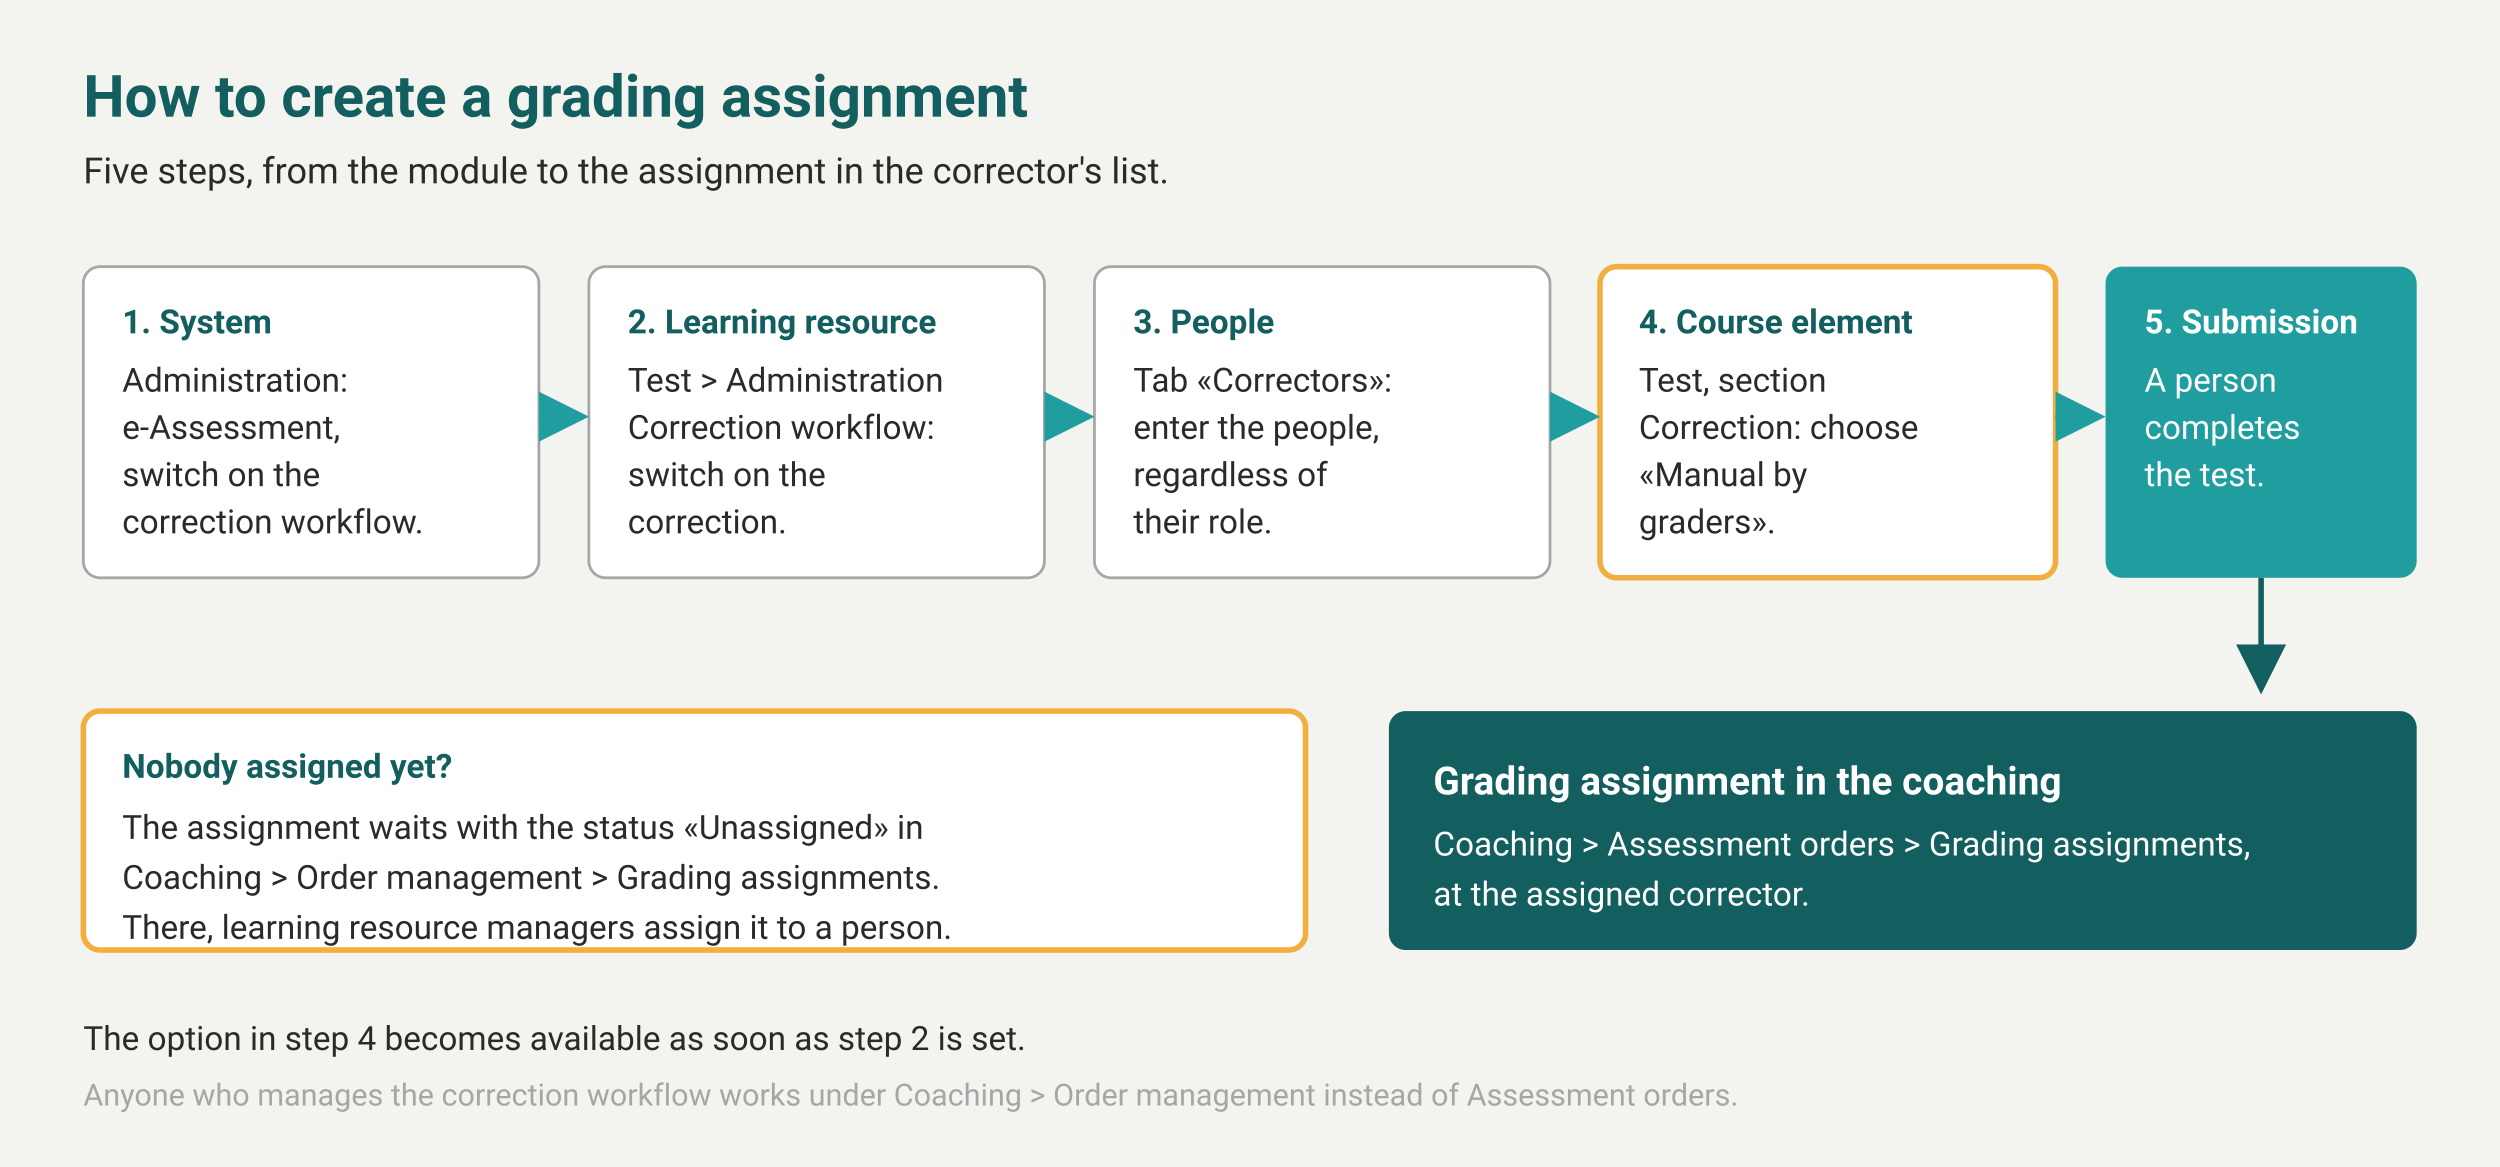
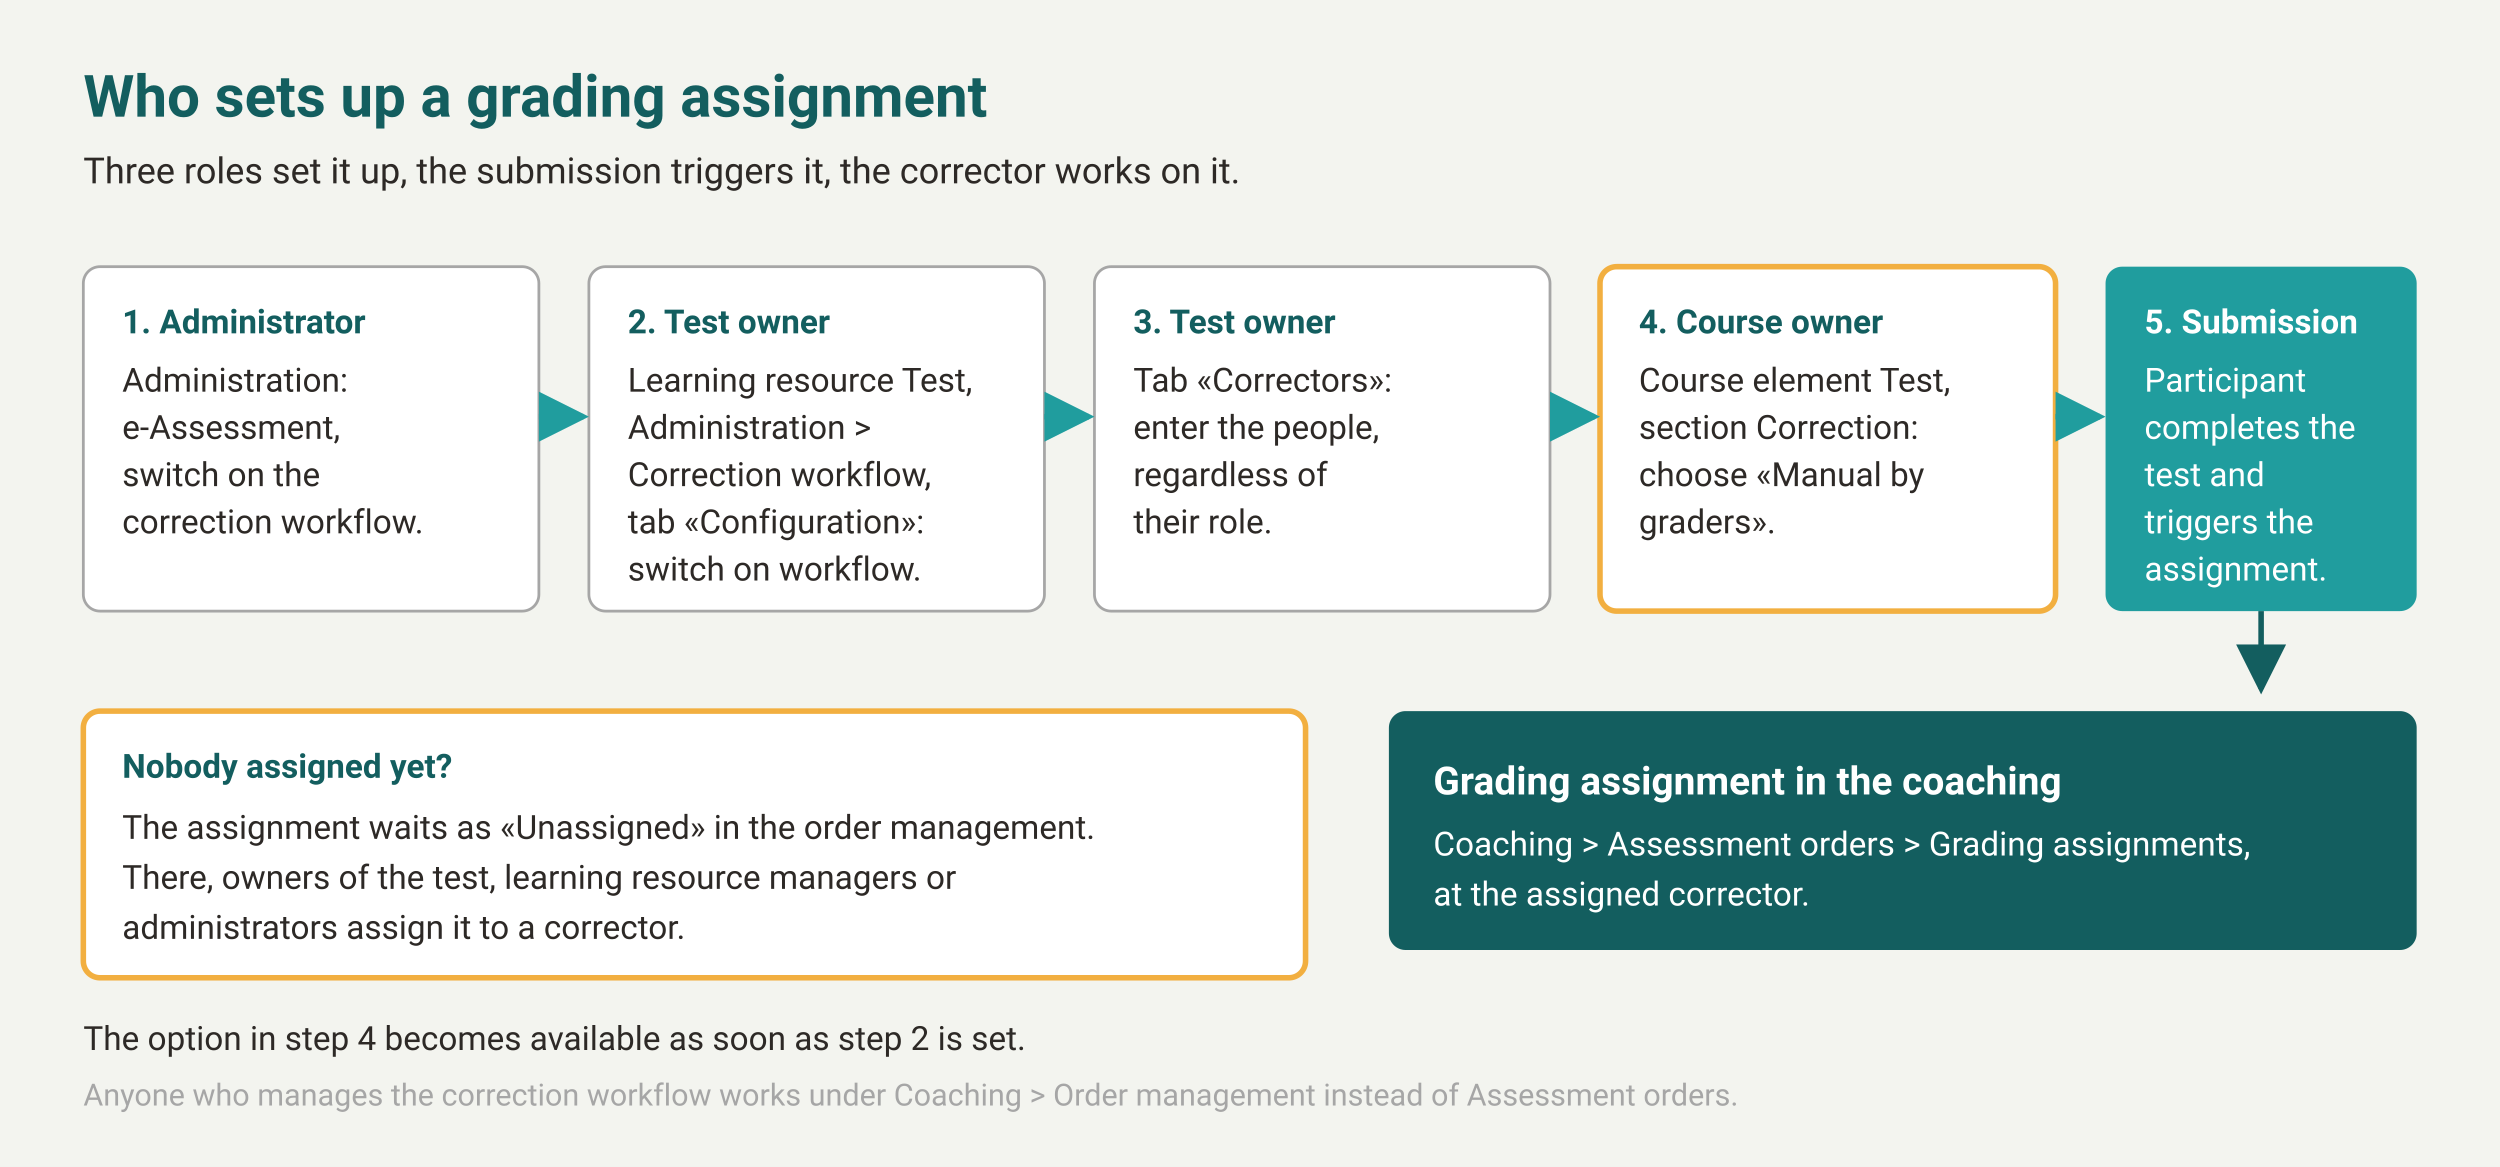
- <svg xmlns="http://www.w3.org/2000/svg" viewBox="0 0 900 420" width="900" height="420" role="img" aria-label="How to create a grading assignment: five steps from the system administration to the submission, plus the assignment in the order management">
+ <svg xmlns="http://www.w3.org/2000/svg" viewBox="0 0 900 420" width="900" height="420" role="img" aria-label="Who sets up a grading assignment: five steps from the system administration to the submission, plus the assignment in the order management">
  <rect x="0" y="0" width="900" height="420" fill="#F3F4EF" />
-   <text x="30" y="42" font-family="'Roboto', sans-serif" font-size="21" font-weight="700" fill="#135E5F">How to create a grading assignment</text>
-   <text x="30" y="66" font-family="'Roboto', sans-serif" font-size="13" fill="#2D2926">Five steps, from the module to the assignment in the corrector's list.</text>
+   <text x="30" y="42" font-family="'Roboto', sans-serif" font-size="21" font-weight="700" fill="#135E5F">Who sets up a grading assignment</text>
+   <text x="30" y="66" font-family="'Roboto', sans-serif" font-size="13" fill="#2D2926">Three roles set it up, the submission triggers it, the corrector works on it.</text>
  <g font-family="'Roboto', sans-serif">
-     <rect x="30" y="96" width="164" height="112" rx="6" fill="#FFFFFF" stroke="#A6A6A6" />
-     <text x="44" y="120" font-size="12" font-weight="700" fill="#135E5F">1. System</text>
+     <rect x="30" y="96" width="164" height="124" rx="6" fill="#FFFFFF" stroke="#A6A6A6" />
+     <text x="44" y="120" font-size="12" font-weight="700" fill="#135E5F">1. Administrator</text>
    <text x="44" y="141" font-size="12" fill="#2D2926">Administration:</text>
    <text x="44" y="158" font-size="12" fill="#2D2926">e-Assessment,</text>
    <text x="44" y="175" font-size="12" fill="#2D2926">switch on the</text>
    <text x="44" y="192" font-size="12" fill="#2D2926">correction workflow.</text>
-     <rect x="212" y="96" width="164" height="112" rx="6" fill="#FFFFFF" stroke="#A6A6A6" />
-     <text x="226" y="120" font-size="12" font-weight="700" fill="#135E5F">2. Learning resource</text>
-     <text x="226" y="141" font-size="12" fill="#2D2926">Test &gt; Administration</text>
-     <text x="226" y="158" font-size="12" fill="#2D2926">Correction workflow:</text>
-     <text x="226" y="175" font-size="12" fill="#2D2926">switch on the</text>
-     <text x="226" y="192" font-size="12" fill="#2D2926">correction.</text>
-     <rect x="394" y="96" width="164" height="112" rx="6" fill="#FFFFFF" stroke="#A6A6A6" />
-     <text x="408" y="120" font-size="12" font-weight="700" fill="#135E5F">3. People</text>
+     <rect x="212" y="96" width="164" height="124" rx="6" fill="#FFFFFF" stroke="#A6A6A6" />
+     <text x="226" y="120" font-size="12" font-weight="700" fill="#135E5F">2. Test owner</text>
+     <text x="226" y="141" font-size="12" fill="#2D2926">Learning resource Test,</text>
+     <text x="226" y="158" font-size="12" fill="#2D2926">Administration &gt;</text>
+     <text x="226" y="175" font-size="12" fill="#2D2926">Correction workflow,</text>
+     <text x="226" y="192" font-size="12" fill="#2D2926">tab «Configuration»:</text>
+     <text x="226" y="209" font-size="12" fill="#2D2926">switch on workflow.</text>
+     <rect x="394" y="96" width="164" height="124" rx="6" fill="#FFFFFF" stroke="#A6A6A6" />
+     <text x="408" y="120" font-size="12" font-weight="700" fill="#135E5F">3. Test owner</text>
    <text x="408" y="141" font-size="12" fill="#2D2926">Tab «Correctors»:</text>
    <text x="408" y="158" font-size="12" fill="#2D2926">enter the people,</text>
    <text x="408" y="175" font-size="12" fill="#2D2926">regardless of</text>
    <text x="408" y="192" font-size="12" fill="#2D2926">their role.</text>
-     <rect x="576" y="96" width="164" height="112" rx="6" fill="#FFFFFF" stroke="#F2AF40" stroke-width="2" />
-     <text x="590" y="120" font-size="12" font-weight="700" fill="#135E5F">4. Course element</text>
-     <text x="590" y="141" font-size="12" fill="#2D2926">Test, section</text>
-     <text x="590" y="158" font-size="12" fill="#2D2926">Correction: choose</text>
-     <text x="590" y="175" font-size="12" fill="#2D2926">«Manual by</text>
+     <rect x="576" y="96" width="164" height="124" rx="6" fill="#FFFFFF" stroke="#F2AF40" stroke-width="2" />
+     <text x="590" y="120" font-size="12" font-weight="700" fill="#135E5F">4. Course owner</text>
+     <text x="590" y="141" font-size="12" fill="#2D2926">Course element Test,</text>
+     <text x="590" y="158" font-size="12" fill="#2D2926">section Correction:</text>
+     <text x="590" y="175" font-size="12" fill="#2D2926">choose «Manual by</text>
    <text x="590" y="192" font-size="12" fill="#2D2926">graders».</text>
-     <rect x="758" y="96" width="112" height="112" rx="6" fill="#209D9E" />
+     <rect x="758" y="96" width="112" height="124" rx="6" fill="#209D9E" />
    <text x="772" y="120" font-size="12" font-weight="700" fill="#FFFFFF">5. Submission</text>
-     <text x="772" y="141" font-size="12" fill="#FFFFFF">A person</text>
-     <text x="772" y="158" font-size="12" fill="#FFFFFF">completes</text>
-     <text x="772" y="175" font-size="12" fill="#FFFFFF">the test.</text>
+     <text x="772" y="141" font-size="12" fill="#FFFFFF">Participant</text>
+     <text x="772" y="158" font-size="12" fill="#FFFFFF">completes the</text>
+     <text x="772" y="175" font-size="12" fill="#FFFFFF">test and</text>
+     <text x="772" y="192" font-size="12" fill="#FFFFFF">triggers the</text>
+     <text x="772" y="209" font-size="12" fill="#FFFFFF">assignment.</text>
    <path d="M194 150 L210 150" stroke="#209D9E" stroke-width="2" marker-end="url(#c)" />
    <path d="M376 150 L392 150" stroke="#209D9E" stroke-width="2" marker-end="url(#c)" />
    <path d="M558 150 L574 150" stroke="#209D9E" stroke-width="2" marker-end="url(#c)" />
    <path d="M740 150 L756 150" stroke="#209D9E" stroke-width="2" marker-end="url(#c)" />
-     <path d="M814 208 L814 248" stroke="#135E5F" stroke-width="2" marker-end="url(#d)" />
+     <path d="M814 220 L814 248" stroke="#135E5F" stroke-width="2" marker-end="url(#d)" />
    <rect x="500" y="256" width="370" height="86" rx="6" fill="#135E5F" />
    <text x="516" y="286" font-size="14" font-weight="700" fill="#FFFFFF">Grading assignment in the coaching</text>
    <text x="516" y="308" font-size="12" fill="#FFFFFF">Coaching &gt; Assessment orders &gt; Grading assignments,</text>
    <text x="516" y="326" font-size="12" fill="#FFFFFF">at the assigned corrector.</text>
-     <rect x="30" y="256" width="440" height="86" rx="6" fill="#FFFFFF" stroke="#F2AF40" stroke-width="2" />
+     <rect x="30" y="256" width="440" height="96" rx="6" fill="#FFFFFF" stroke="#F2AF40" stroke-width="2" />
    <text x="44" y="280" font-size="12" font-weight="700" fill="#135E5F">Nobody assigned yet?</text>
-     <text x="44" y="302" font-size="12" fill="#2D2926">The assignment waits with the status «Unassigned» in</text>
-     <text x="44" y="320" font-size="12" fill="#2D2926">Coaching &gt; Order management &gt; Grading assignments.</text>
-     <text x="44" y="338" font-size="12" fill="#2D2926">There, learning resource managers assign it to a person.</text>
+     <text x="44" y="302" font-size="12" fill="#2D2926">The assignment waits as «Unassigned» in the order management.</text>
+     <text x="44" y="320" font-size="12" fill="#2D2926">There, owners of the test, learning resource managers or</text>
+     <text x="44" y="338" font-size="12" fill="#2D2926">administrators assign it to a corrector.</text>
  </g>
  <text x="30" y="378" font-family="'Roboto', sans-serif" font-size="12" fill="#2D2926">The option in step 4 becomes available as soon as step 2 is set.</text>
  <text x="30" y="398" font-family="'Roboto', sans-serif" font-size="11" fill="#A6A6A6">Anyone who manages the correction workflow works under Coaching &gt; Order management instead of Assessment orders.</text>
  <defs>
    <marker id="c" markerWidth="9" markerHeight="9" refX="8" refY="4.5" orient="auto">
      <path d="M0 0 L9 4.5 L0 9 z" fill="#209D9E" />
    </marker>
    <marker id="d" markerWidth="9" markerHeight="9" refX="8" refY="4.5" orient="auto">
      <path d="M0 0 L9 4.5 L0 9 z" fill="#135E5F" />
    </marker>
  </defs>
</svg>
